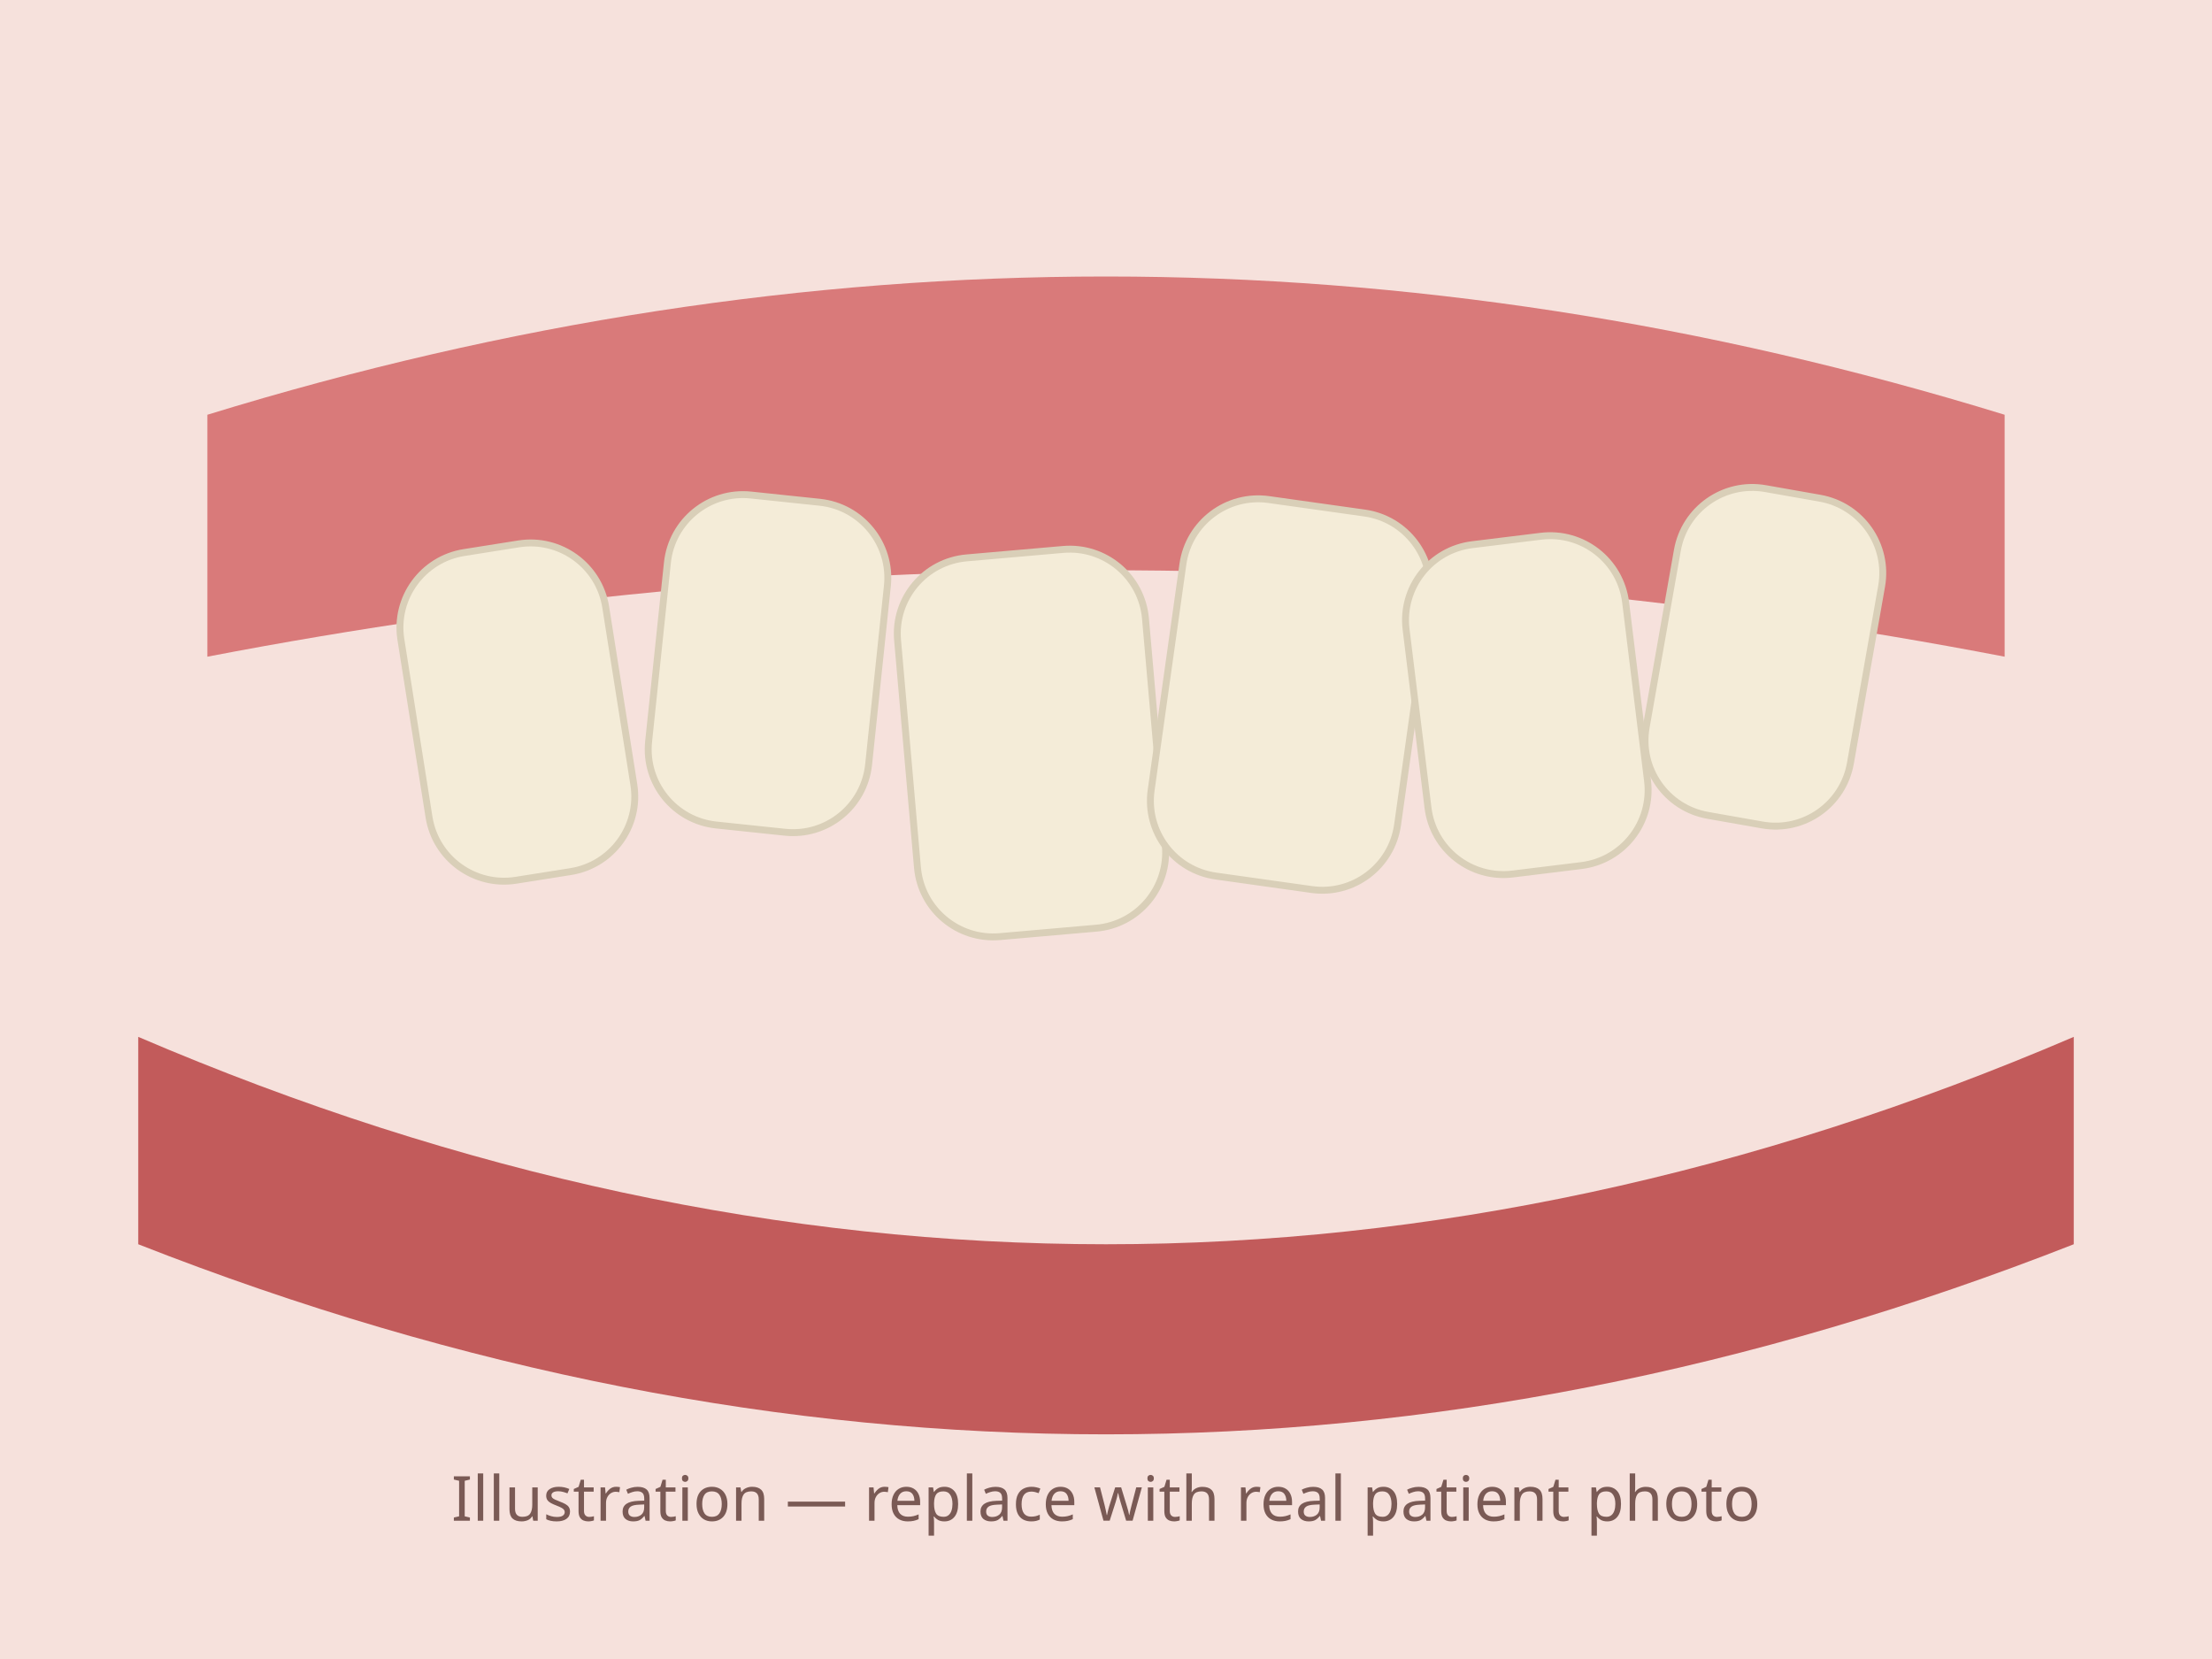
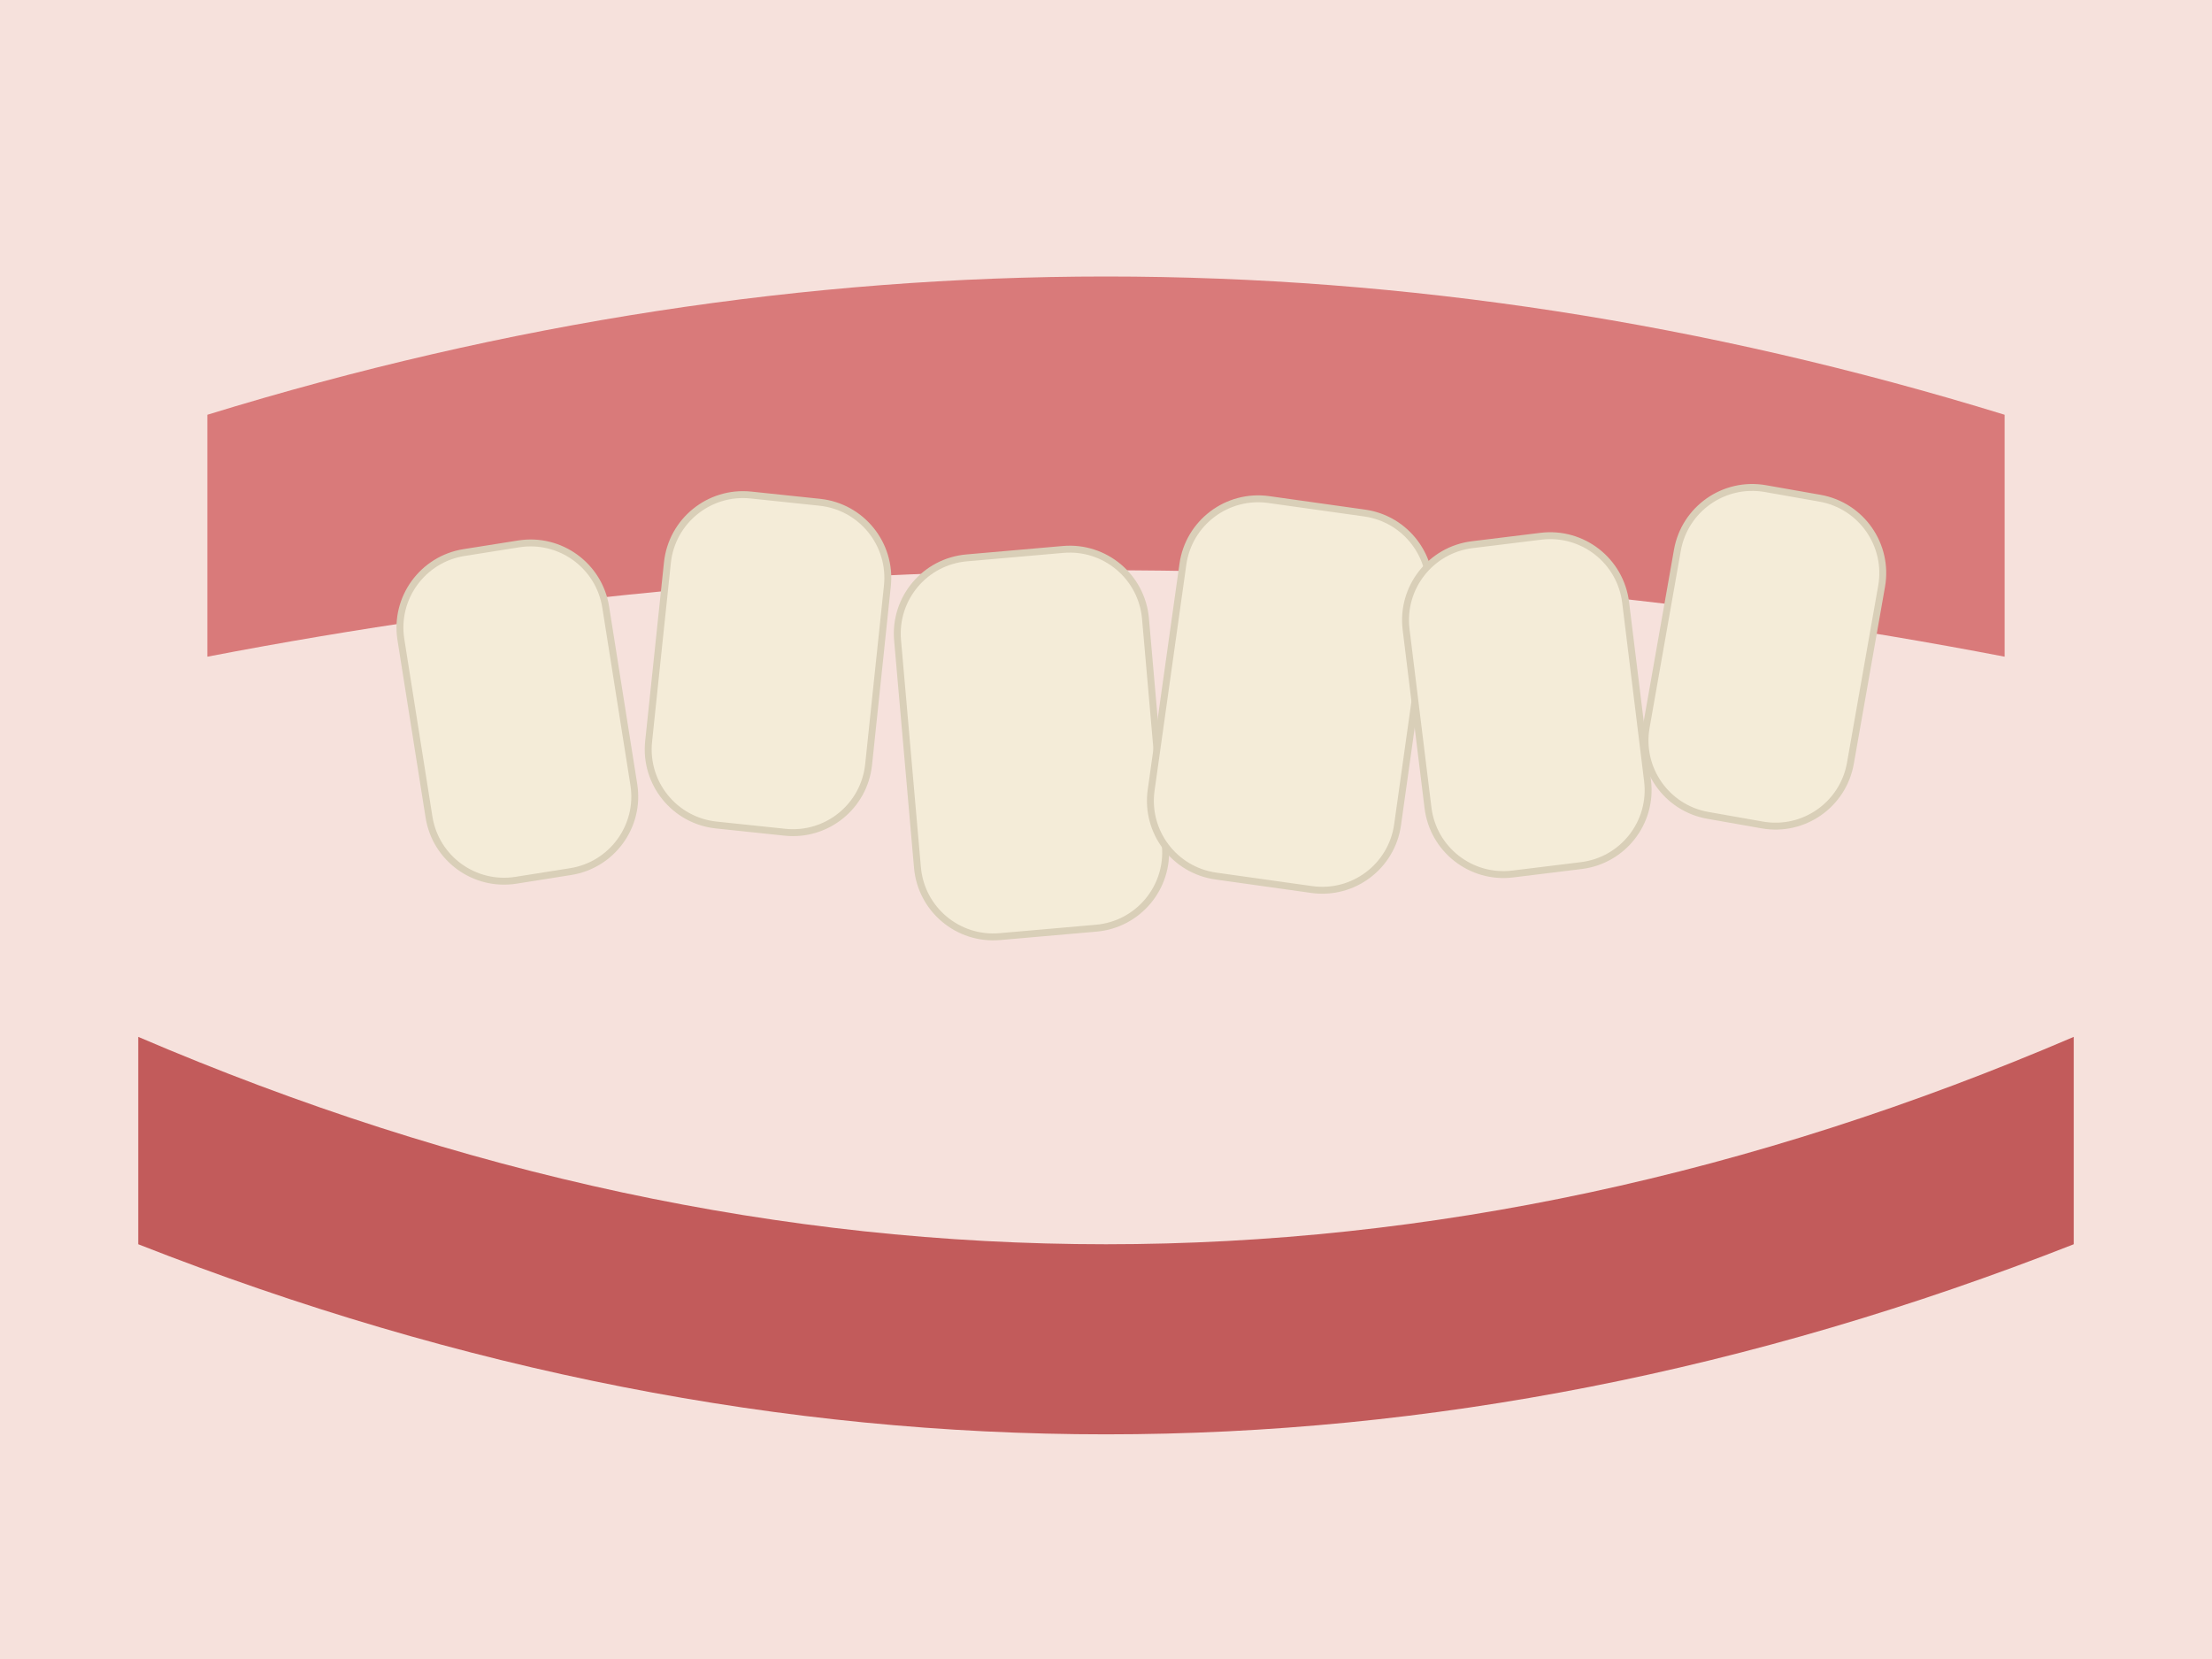
<svg xmlns="http://www.w3.org/2000/svg" viewBox="0 0 640 480">
  <rect width="640" height="480" fill="#f6e1dc" />
  <path d="M60 120 Q320 40 580 120 L580 190 Q320 140 60 190z" fill="#d97a7a" />
  <path d="M40 300 Q320 420 600 300 L600 360 Q320 470 40 360z" fill="#c25b5b" />
  <rect x="120" y="158" width="60" height="96" rx="22" fill="#f4ecd8" stroke="#d9cfb8" stroke-width="2" transform="rotate(-9 150.0 208)" />
  <rect x="190" y="144" width="64" height="96" rx="22" fill="#f4ecd8" stroke="#d9cfb8" stroke-width="2" transform="rotate(6 222.0 194)" />
  <rect x="262" y="160" width="72" height="110" rx="22" fill="#f4ecd8" stroke="#d9cfb8" stroke-width="2" transform="rotate(-5 298.0 210)" />
  <rect x="338" y="146" width="72" height="110" rx="22" fill="#f4ecd8" stroke="#d9cfb8" stroke-width="2" transform="rotate(8 374.0 196)" />
  <rect x="410" y="156" width="64" height="96" rx="22" fill="#f4ecd8" stroke="#d9cfb8" stroke-width="2" transform="rotate(-7 442.0 206)" />
  <rect x="480" y="142" width="60" height="96" rx="22" fill="#f4ecd8" stroke="#d9cfb8" stroke-width="2" transform="rotate(10 510.0 192)" />
-   <text x="320" y="440" text-anchor="middle" font-family="sans-serif" font-size="18" fill="#7a5a55">Illustration — replace with real patient photo</text>
</svg>
